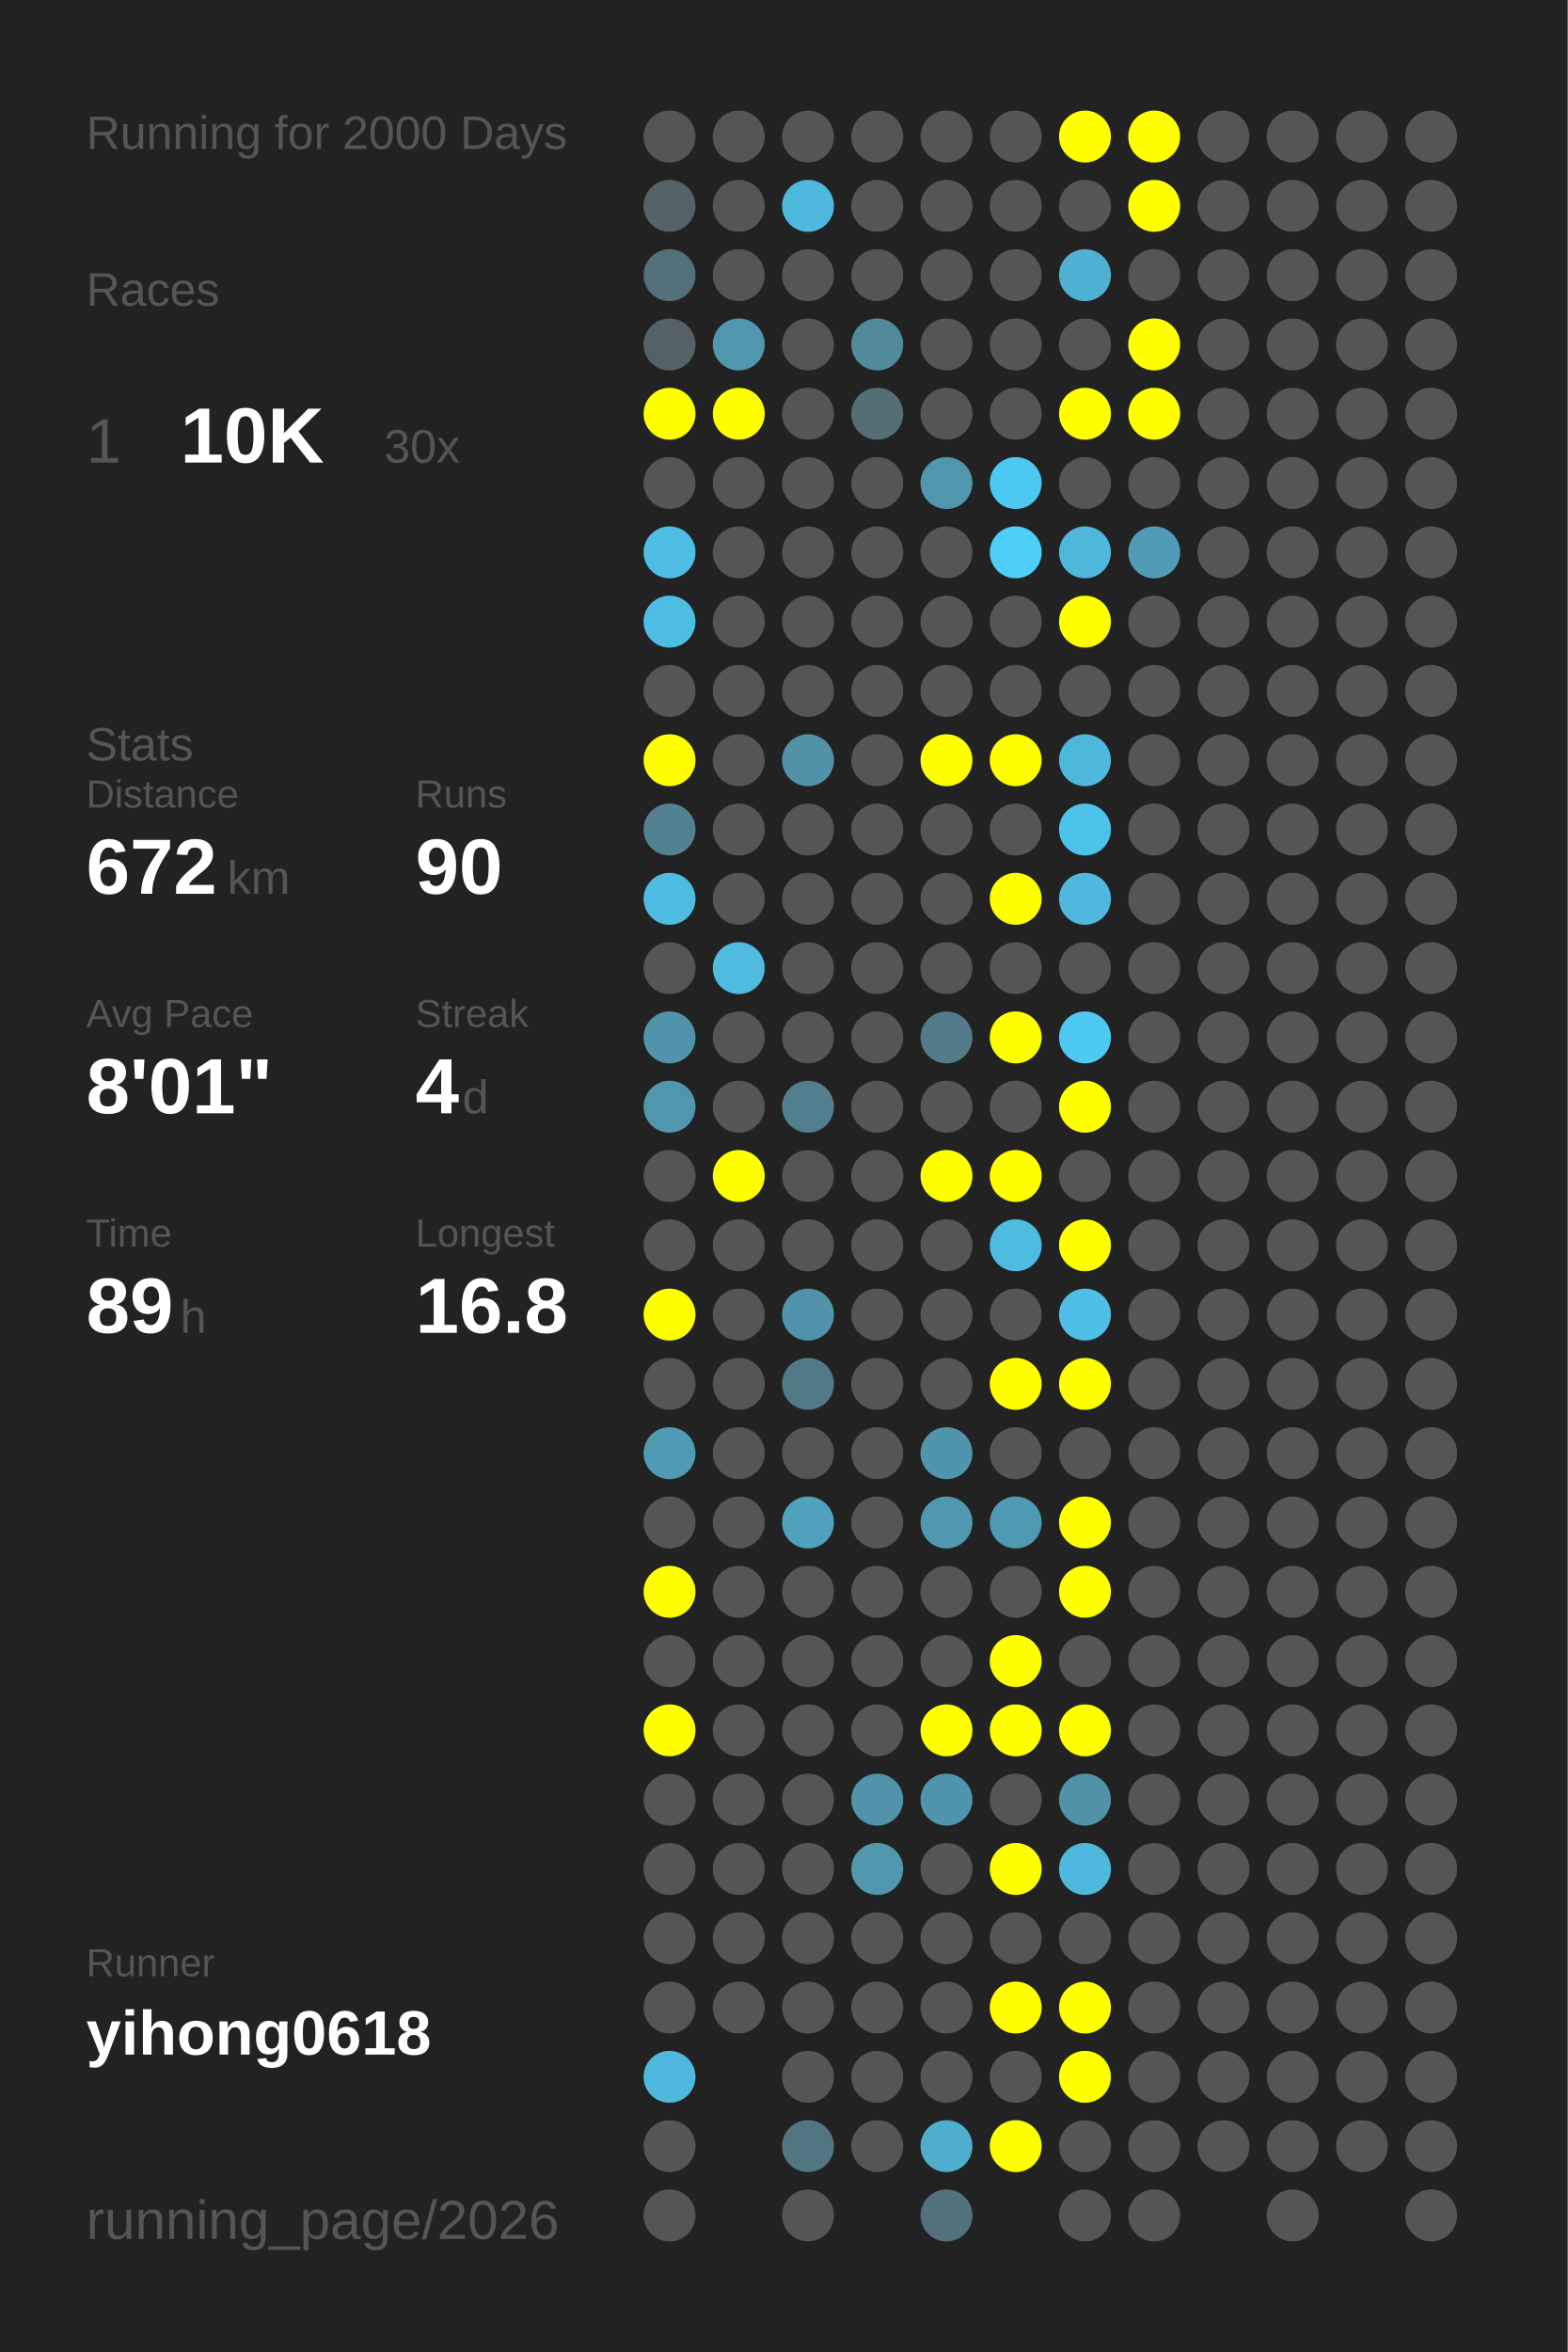
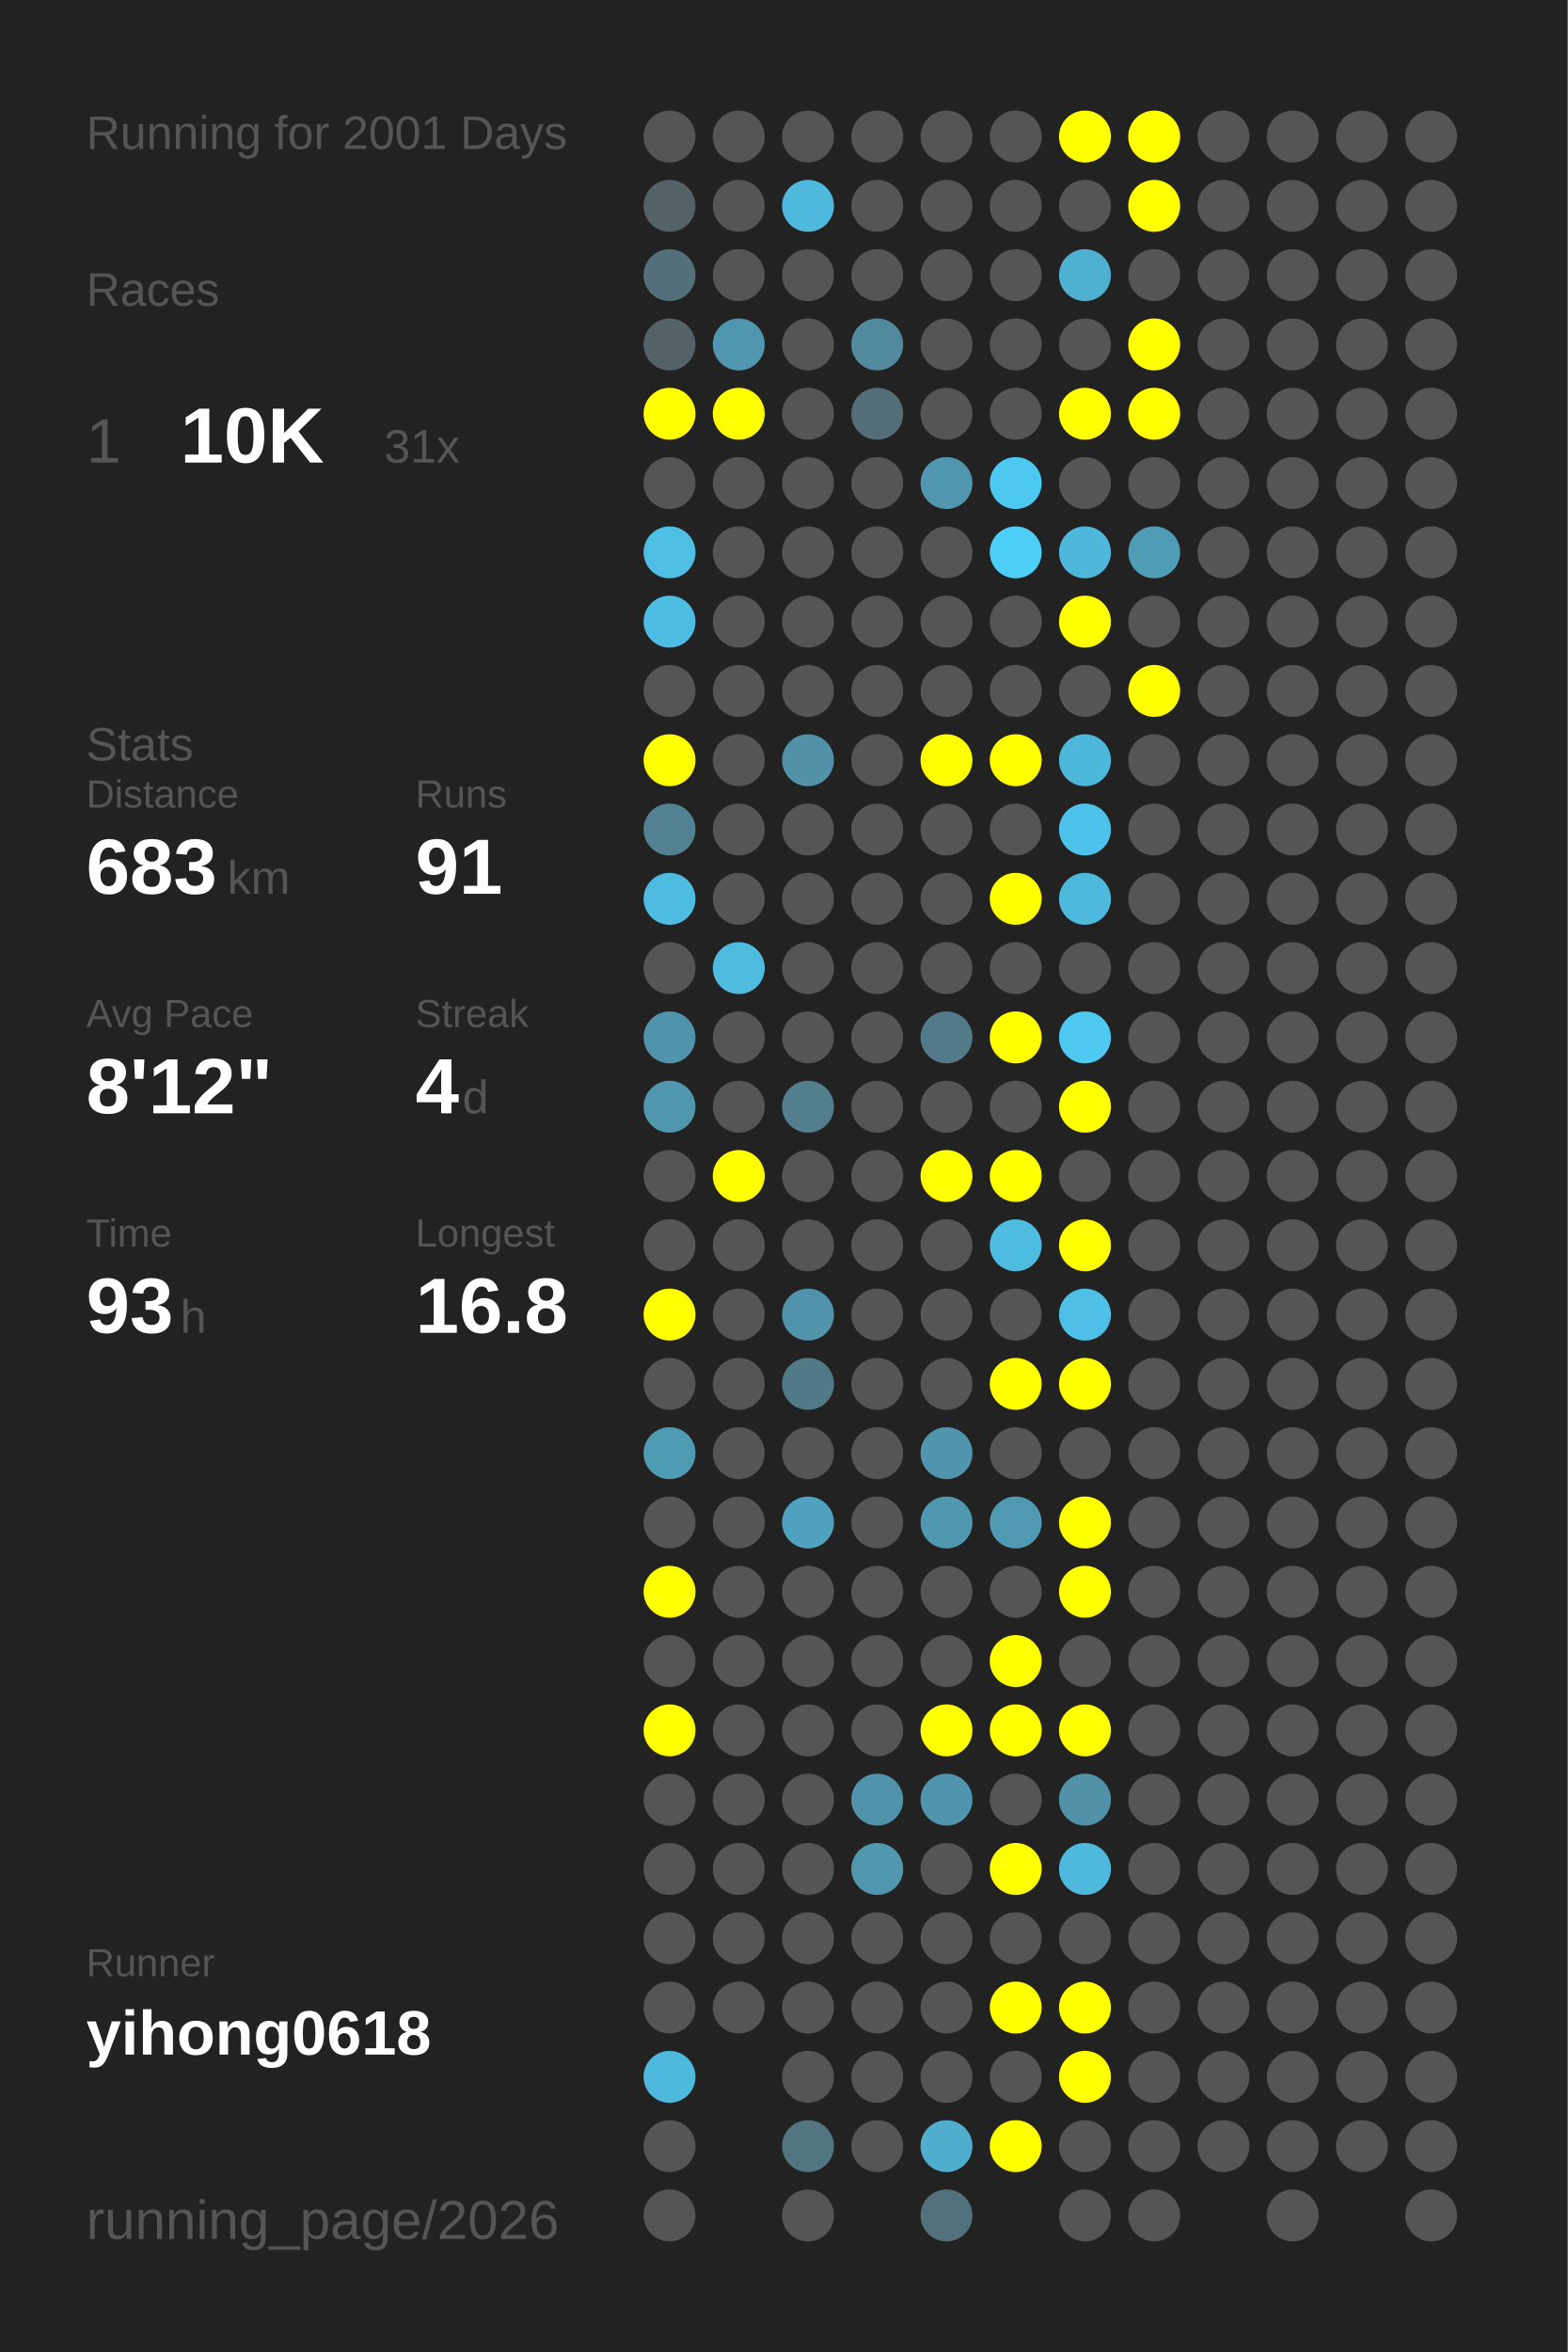
<svg xmlns="http://www.w3.org/2000/svg" baseProfile="full" height="300mm" version="1.1" viewBox="0,0,200,300" width="200mm">
  <defs />
  <rect fill="#222222" height="300" width="200" x="0" y="0" />
-   <text fill="#555555" style="font-size:6px; font-family:Arial;" x="11" y="19">Running for 2000 Days</text>
+   <text fill="#555555" style="font-size:6px; font-family:Arial;" x="11" y="19">Running for 2001 Days</text>
  <text fill="#555555" style="font-size:6px; font-family:Arial;" x="11" y="39">Races</text>
  <text fill="#555555" style="font-size:8px; font-family:Arial;" x="11" y="59">1</text>
  <text fill="#FFFFFF" style="font-size:10px; font-family:Arial; font-weight:bold;" x="23" y="59">10K</text>
-   <text fill="#555555" style="font-size:6px; font-family:Arial;" x="49" y="59">30x</text>
+   <text fill="#555555" style="font-size:6px; font-family:Arial;" x="49" y="59">31x</text>
  <text fill="#555555" style="font-size:6px; font-family:Arial;" x="11" y="97">Stats</text>
  <text fill="#555555" style="font-size:5px; font-family:Arial;" x="11" y="103">Distance</text>
-   <text fill="#FFFFFF" style="font-size:10px; font-family:Arial; font-weight:bold;" x="11" y="114">672</text>
+   <text fill="#FFFFFF" style="font-size:10px; font-family:Arial; font-weight:bold;" x="11" y="114">683</text>
  <text fill="#555555" style="font-size:6px; font-family:Arial;" x="29" y="114">km</text>
  <text fill="#555555" style="font-size:5px; font-family:Arial;" x="53" y="103">Runs</text>
-   <text fill="#FFFFFF" style="font-size:10px; font-family:Arial; font-weight:bold;" x="53" y="114">90</text>
+   <text fill="#FFFFFF" style="font-size:10px; font-family:Arial; font-weight:bold;" x="53" y="114">91</text>
  <text fill="#555555" style="font-size:5px; font-family:Arial;" x="11" y="131">Avg Pace</text>
-   <text fill="#FFFFFF" style="font-size:10px; font-family:Arial; font-weight:bold;" x="11" y="142">8'01"</text>
+   <text fill="#FFFFFF" style="font-size:10px; font-family:Arial; font-weight:bold;" x="11" y="142">8'12"</text>
  <text fill="#555555" style="font-size:5px; font-family:Arial;" x="53" y="131">Streak</text>
  <text fill="#FFFFFF" style="font-size:10px; font-family:Arial; font-weight:bold;" x="53" y="142">4</text>
  <text fill="#555555" style="font-size:6px; font-family:Arial;" x="59" y="142">d</text>
  <text fill="#555555" style="font-size:5px; font-family:Arial;" x="11" y="159">Time</text>
-   <text fill="#FFFFFF" style="font-size:10px; font-family:Arial; font-weight:bold;" x="11" y="170">89</text>
+   <text fill="#FFFFFF" style="font-size:10px; font-family:Arial; font-weight:bold;" x="11" y="170">93</text>
  <text fill="#555555" style="font-size:6px; font-family:Arial;" x="23" y="170">h</text>
  <text fill="#555555" style="font-size:5px; font-family:Arial;" x="53" y="159">Longest</text>
  <text fill="#FFFFFF" style="font-size:10px; font-family:Arial; font-weight:bold;" x="53" y="170">16.8</text>
  <text fill="#555555" style="font-size:5px; font-family:Arial;" x="11" y="252.065">Runner</text>
  <text fill="#FFFFFF" style="font-size:8px; font-family:Arial; font-weight:bold;" x="11" y="262.065">yihong0618</text>
  <text fill="#555555" style="font-size:7px; font-family:Arial;" x="11" y="285.581">running_page/2026</text>
  <circle cx="85.417" cy="17.419" fill="#555555" r="3.312" />
  <circle cx="85.417" cy="26.258" fill="#546166" r="3.312" />
  <circle cx="85.417" cy="35.097" fill="#536f79" r="3.312" />
  <circle cx="85.417" cy="43.935" fill="#546166" r="3.312" />
  <circle cx="85.417" cy="52.774" fill="#FFFF00" r="3.312" />
  <circle cx="85.417" cy="61.613" fill="#555555" r="3.312" />
  <circle cx="85.417" cy="70.452" fill="#4ebee4" r="3.312" />
  <circle cx="85.417" cy="79.29" fill="#4ebde3" r="3.312" />
  <circle cx="85.417" cy="88.129" fill="#555555" r="3.312" />
  <circle cx="85.417" cy="96.968" fill="#FFFF00" r="3.312" />
  <circle cx="85.417" cy="105.806" fill="#528292" r="3.312" />
  <circle cx="85.417" cy="114.645" fill="#4ebbe0" r="3.312" />
  <circle cx="85.417" cy="123.484" fill="#555555" r="3.312" />
  <circle cx="85.417" cy="132.323" fill="#5093aa" r="3.312" />
  <circle cx="85.417" cy="141.161" fill="#5096ad" r="3.312" />
  <circle cx="85.417" cy="150" fill="#555555" r="3.312" />
  <circle cx="85.417" cy="158.839" fill="#555555" r="3.312" />
  <circle cx="85.417" cy="167.677" fill="#FFFF00" r="3.312" />
  <circle cx="85.417" cy="176.516" fill="#555555" r="3.312" />
  <circle cx="85.417" cy="185.355" fill="#509bb4" r="3.312" />
  <circle cx="85.417" cy="194.194" fill="#555555" r="3.312" />
  <circle cx="85.417" cy="203.032" fill="#FFFF00" r="3.312" />
  <circle cx="85.417" cy="211.871" fill="#555555" r="3.312" />
  <circle cx="85.417" cy="220.71" fill="#FFFF00" r="3.312" />
  <circle cx="85.417" cy="229.548" fill="#555555" r="3.312" />
  <circle cx="85.417" cy="238.387" fill="#555555" r="3.312" />
  <circle cx="85.417" cy="247.226" fill="#555555" r="3.312" />
  <circle cx="85.417" cy="256.065" fill="#555555" r="3.312" />
  <circle cx="85.417" cy="264.903" fill="#4eb9dd" r="3.312" />
  <circle cx="85.417" cy="273.742" fill="#555555" r="3.312" />
  <circle cx="85.417" cy="282.581" fill="#555555" r="3.312" />
  <circle cx="94.25" cy="17.419" fill="#555555" r="3.312" />
  <circle cx="94.25" cy="26.258" fill="#555555" r="3.312" />
  <circle cx="94.25" cy="35.097" fill="#555555" r="3.312" />
  <circle cx="94.25" cy="43.935" fill="#5096ae" r="3.312" />
  <circle cx="94.25" cy="52.774" fill="#FFFF00" r="3.312" />
  <circle cx="94.25" cy="61.613" fill="#555555" r="3.312" />
  <circle cx="94.25" cy="70.452" fill="#555555" r="3.312" />
  <circle cx="94.25" cy="79.29" fill="#555555" r="3.312" />
  <circle cx="94.25" cy="88.129" fill="#555555" r="3.312" />
  <circle cx="94.25" cy="96.968" fill="#555555" r="3.312" />
  <circle cx="94.25" cy="105.806" fill="#555555" r="3.312" />
  <circle cx="94.25" cy="114.645" fill="#555555" r="3.312" />
  <circle cx="94.25" cy="123.484" fill="#4ebbdf" r="3.312" />
  <circle cx="94.25" cy="132.323" fill="#555555" r="3.312" />
  <circle cx="94.25" cy="141.161" fill="#555555" r="3.312" />
  <circle cx="94.25" cy="150" fill="#FFFF00" r="3.312" />
  <circle cx="94.25" cy="158.839" fill="#555555" r="3.312" />
  <circle cx="94.25" cy="167.677" fill="#555555" r="3.312" />
  <circle cx="94.25" cy="176.516" fill="#555555" r="3.312" />
  <circle cx="94.25" cy="185.355" fill="#555555" r="3.312" />
  <circle cx="94.25" cy="194.194" fill="#555555" r="3.312" />
  <circle cx="94.25" cy="203.032" fill="#555555" r="3.312" />
  <circle cx="94.25" cy="211.871" fill="#555555" r="3.312" />
  <circle cx="94.25" cy="220.71" fill="#555555" r="3.312" />
  <circle cx="94.25" cy="229.548" fill="#555555" r="3.312" />
  <circle cx="94.25" cy="238.387" fill="#555555" r="3.312" />
  <circle cx="94.25" cy="247.226" fill="#555555" r="3.312" />
  <circle cx="94.25" cy="256.065" fill="#555555" r="3.312" />
  <circle cx="103.083" cy="17.419" fill="#555555" r="3.312" />
  <circle cx="103.083" cy="26.258" fill="#4eb9dd" r="3.312" />
  <circle cx="103.083" cy="35.097" fill="#555555" r="3.312" />
  <circle cx="103.083" cy="43.935" fill="#555555" r="3.312" />
  <circle cx="103.083" cy="52.774" fill="#555555" r="3.312" />
  <circle cx="103.083" cy="61.613" fill="#555555" r="3.312" />
  <circle cx="103.083" cy="70.452" fill="#555555" r="3.312" />
  <circle cx="103.083" cy="79.29" fill="#555555" r="3.312" />
  <circle cx="103.083" cy="88.129" fill="#555555" r="3.312" />
  <circle cx="103.083" cy="96.968" fill="#5192a8" r="3.312" />
  <circle cx="103.083" cy="105.806" fill="#555555" r="3.312" />
  <circle cx="103.083" cy="114.645" fill="#555555" r="3.312" />
  <circle cx="103.083" cy="123.484" fill="#555555" r="3.312" />
  <circle cx="103.083" cy="132.323" fill="#555555" r="3.312" />
  <circle cx="103.083" cy="141.161" fill="#527e8d" r="3.312" />
  <circle cx="103.083" cy="150" fill="#555555" r="3.312" />
  <circle cx="103.083" cy="158.839" fill="#555555" r="3.312" />
  <circle cx="103.083" cy="167.677" fill="#5093aa" r="3.312" />
  <circle cx="103.083" cy="176.516" fill="#527987" r="3.312" />
  <circle cx="103.083" cy="185.355" fill="#555555" r="3.312" />
  <circle cx="103.083" cy="194.194" fill="#50a1bd" r="3.312" />
  <circle cx="103.083" cy="203.032" fill="#555555" r="3.312" />
  <circle cx="103.083" cy="211.871" fill="#555555" r="3.312" />
  <circle cx="103.083" cy="220.71" fill="#555555" r="3.312" />
  <circle cx="103.083" cy="229.548" fill="#555555" r="3.312" />
  <circle cx="103.083" cy="238.387" fill="#555555" r="3.312" />
  <circle cx="103.083" cy="247.226" fill="#555555" r="3.312" />
  <circle cx="103.083" cy="256.065" fill="#555555" r="3.312" />
  <circle cx="103.083" cy="264.903" fill="#555555" r="3.312" />
  <circle cx="103.083" cy="273.742" fill="#527681" r="3.312" />
  <circle cx="103.083" cy="282.581" fill="#555555" r="3.312" />
  <circle cx="111.917" cy="17.419" fill="#555555" r="3.312" />
  <circle cx="111.917" cy="26.258" fill="#555555" r="3.312" />
  <circle cx="111.917" cy="35.097" fill="#555555" r="3.312" />
  <circle cx="111.917" cy="43.935" fill="#518a9d" r="3.312" />
  <circle cx="111.917" cy="52.774" fill="#536e77" r="3.312" />
  <circle cx="111.917" cy="61.613" fill="#555555" r="3.312" />
  <circle cx="111.917" cy="70.452" fill="#555555" r="3.312" />
  <circle cx="111.917" cy="79.29" fill="#555555" r="3.312" />
  <circle cx="111.917" cy="88.129" fill="#555555" r="3.312" />
  <circle cx="111.917" cy="96.968" fill="#555555" r="3.312" />
  <circle cx="111.917" cy="105.806" fill="#555555" r="3.312" />
  <circle cx="111.917" cy="114.645" fill="#555555" r="3.312" />
  <circle cx="111.917" cy="123.484" fill="#555555" r="3.312" />
  <circle cx="111.917" cy="132.323" fill="#555555" r="3.312" />
  <circle cx="111.917" cy="141.161" fill="#555555" r="3.312" />
  <circle cx="111.917" cy="150" fill="#555555" r="3.312" />
  <circle cx="111.917" cy="158.839" fill="#555555" r="3.312" />
  <circle cx="111.917" cy="167.677" fill="#555555" r="3.312" />
  <circle cx="111.917" cy="176.516" fill="#555555" r="3.312" />
  <circle cx="111.917" cy="185.355" fill="#555555" r="3.312" />
  <circle cx="111.917" cy="194.194" fill="#555555" r="3.312" />
  <circle cx="111.917" cy="203.032" fill="#555555" r="3.312" />
  <circle cx="111.917" cy="211.871" fill="#555555" r="3.312" />
  <circle cx="111.917" cy="220.71" fill="#555555" r="3.312" />
  <circle cx="111.917" cy="229.548" fill="#5093aa" r="3.312" />
  <circle cx="111.917" cy="238.387" fill="#5096ad" r="3.312" />
  <circle cx="111.917" cy="247.226" fill="#555555" r="3.312" />
  <circle cx="111.917" cy="256.065" fill="#555555" r="3.312" />
  <circle cx="111.917" cy="264.903" fill="#555555" r="3.312" />
  <circle cx="111.917" cy="273.742" fill="#555555" r="3.312" />
  <circle cx="120.75" cy="17.419" fill="#555555" r="3.312" />
  <circle cx="120.75" cy="26.258" fill="#555555" r="3.312" />
  <circle cx="120.75" cy="35.097" fill="#555555" r="3.312" />
  <circle cx="120.75" cy="43.935" fill="#555555" r="3.312" />
  <circle cx="120.75" cy="52.774" fill="#555555" r="3.312" />
  <circle cx="120.75" cy="61.613" fill="#5096ae" r="3.312" />
  <circle cx="120.75" cy="70.452" fill="#555555" r="3.312" />
  <circle cx="120.75" cy="79.29" fill="#555555" r="3.312" />
  <circle cx="120.75" cy="88.129" fill="#555555" r="3.312" />
  <circle cx="120.75" cy="96.968" fill="#FFFF00" r="3.312" />
  <circle cx="120.75" cy="105.806" fill="#555555" r="3.312" />
  <circle cx="120.75" cy="114.645" fill="#555555" r="3.312" />
  <circle cx="120.75" cy="123.484" fill="#555555" r="3.312" />
  <circle cx="120.75" cy="132.323" fill="#527a88" r="3.312" />
  <circle cx="120.75" cy="141.161" fill="#555555" r="3.312" />
  <circle cx="120.75" cy="150" fill="#FFFF00" r="3.312" />
  <circle cx="120.75" cy="158.839" fill="#555555" r="3.312" />
  <circle cx="120.75" cy="167.677" fill="#555555" r="3.312" />
  <circle cx="120.75" cy="176.516" fill="#555555" r="3.312" />
  <circle cx="120.75" cy="185.355" fill="#5095ad" r="3.312" />
  <circle cx="120.75" cy="194.194" fill="#5098b0" r="3.312" />
  <circle cx="120.75" cy="203.032" fill="#555555" r="3.312" />
  <circle cx="120.75" cy="211.871" fill="#555555" r="3.312" />
  <circle cx="120.75" cy="220.71" fill="#FFFF00" r="3.312" />
  <circle cx="120.75" cy="229.548" fill="#5095ad" r="3.312" />
  <circle cx="120.75" cy="238.387" fill="#555555" r="3.312" />
  <circle cx="120.75" cy="247.226" fill="#555555" r="3.312" />
  <circle cx="120.75" cy="256.065" fill="#555555" r="3.312" />
  <circle cx="120.75" cy="264.903" fill="#555555" r="3.312" />
  <circle cx="120.75" cy="273.742" fill="#4faece" r="3.312" />
  <circle cx="120.75" cy="282.581" fill="#53717c" r="3.312" />
  <circle cx="129.583" cy="17.419" fill="#555555" r="3.312" />
  <circle cx="129.583" cy="26.258" fill="#555555" r="3.312" />
  <circle cx="129.583" cy="35.097" fill="#555555" r="3.312" />
  <circle cx="129.583" cy="43.935" fill="#555555" r="3.312" />
  <circle cx="129.583" cy="52.774" fill="#555555" r="3.312" />
  <circle cx="129.583" cy="61.613" fill="#4dc8f1" r="3.312" />
  <circle cx="129.583" cy="70.452" fill="#4dcffa" r="3.312" />
  <circle cx="129.583" cy="79.29" fill="#555555" r="3.312" />
  <circle cx="129.583" cy="88.129" fill="#555555" r="3.312" />
  <circle cx="129.583" cy="96.968" fill="#FFFF00" r="3.312" />
  <circle cx="129.583" cy="105.806" fill="#555555" r="3.312" />
  <circle cx="129.583" cy="114.645" fill="#FFFF00" r="3.312" />
  <circle cx="129.583" cy="123.484" fill="#555555" r="3.312" />
  <circle cx="129.583" cy="132.323" fill="#FFFF00" r="3.312" />
  <circle cx="129.583" cy="141.161" fill="#555555" r="3.312" />
  <circle cx="129.583" cy="150" fill="#FFFF00" r="3.312" />
  <circle cx="129.583" cy="158.839" fill="#4ebbe1" r="3.312" />
  <circle cx="129.583" cy="167.677" fill="#555555" r="3.312" />
  <circle cx="129.583" cy="176.516" fill="#FFFF00" r="3.312" />
  <circle cx="129.583" cy="185.355" fill="#555555" r="3.312" />
  <circle cx="129.583" cy="194.194" fill="#5099b2" r="3.312" />
  <circle cx="129.583" cy="203.032" fill="#555555" r="3.312" />
  <circle cx="129.583" cy="211.871" fill="#FFFF00" r="3.312" />
  <circle cx="129.583" cy="220.71" fill="#FFFF00" r="3.312" />
  <circle cx="129.583" cy="229.548" fill="#555555" r="3.312" />
  <circle cx="129.583" cy="238.387" fill="#FFFF00" r="3.312" />
  <circle cx="129.583" cy="247.226" fill="#555555" r="3.312" />
  <circle cx="129.583" cy="256.065" fill="#FFFF00" r="3.312" />
  <circle cx="129.583" cy="264.903" fill="#555555" r="3.312" />
  <circle cx="129.583" cy="273.742" fill="#FFFF00" r="3.312" />
  <circle cx="138.417" cy="17.419" fill="#FFFF00" r="3.312" />
  <circle cx="138.417" cy="26.258" fill="#555555" r="3.312" />
  <circle cx="138.417" cy="35.097" fill="#4fb1d2" r="3.312" />
  <circle cx="138.417" cy="43.935" fill="#555555" r="3.312" />
  <circle cx="138.417" cy="52.774" fill="#FFFF00" r="3.312" />
  <circle cx="138.417" cy="61.613" fill="#555555" r="3.312" />
  <circle cx="138.417" cy="70.452" fill="#4eb7da" r="3.312" />
  <circle cx="138.417" cy="79.29" fill="#FFFF00" r="3.312" />
  <circle cx="138.417" cy="88.129" fill="#555555" r="3.312" />
  <circle cx="138.417" cy="96.968" fill="#4eb8db" r="3.312" />
  <circle cx="138.417" cy="105.806" fill="#4dc3eb" r="3.312" />
  <circle cx="138.417" cy="114.645" fill="#4eb9dd" r="3.312" />
  <circle cx="138.417" cy="123.484" fill="#555555" r="3.312" />
  <circle cx="138.417" cy="132.323" fill="#4dc9f2" r="3.312" />
  <circle cx="138.417" cy="141.161" fill="#FFFF00" r="3.312" />
  <circle cx="138.417" cy="150" fill="#555555" r="3.312" />
  <circle cx="138.417" cy="158.839" fill="#FFFF00" r="3.312" />
  <circle cx="138.417" cy="167.677" fill="#4ebfe6" r="3.312" />
  <circle cx="138.417" cy="176.516" fill="#FFFF00" r="3.312" />
  <circle cx="138.417" cy="185.355" fill="#555555" r="3.312" />
  <circle cx="138.417" cy="194.194" fill="#FFFF00" r="3.312" />
  <circle cx="138.417" cy="203.032" fill="#FFFF00" r="3.312" />
  <circle cx="138.417" cy="211.871" fill="#555555" r="3.312" />
  <circle cx="138.417" cy="220.71" fill="#FFFF00" r="3.312" />
  <circle cx="138.417" cy="229.548" fill="#5192a8" r="3.312" />
  <circle cx="138.417" cy="238.387" fill="#4eb9dd" r="3.312" />
  <circle cx="138.417" cy="247.226" fill="#555555" r="3.312" />
  <circle cx="138.417" cy="256.065" fill="#FFFF00" r="3.312" />
  <circle cx="138.417" cy="264.903" fill="#FFFF00" r="3.312" />
  <circle cx="138.417" cy="273.742" fill="#555555" r="3.312" />
  <circle cx="138.417" cy="282.581" fill="#555555" r="3.312" />
  <circle cx="147.25" cy="17.419" fill="#FFFF00" r="3.312" />
  <circle cx="147.25" cy="26.258" fill="#FFFF00" r="3.312" />
  <circle cx="147.25" cy="35.097" fill="#555555" r="3.312" />
  <circle cx="147.25" cy="43.935" fill="#FFFF00" r="3.312" />
  <circle cx="147.25" cy="52.774" fill="#FFFF00" r="3.312" />
  <circle cx="147.25" cy="61.613" fill="#555555" r="3.312" />
  <circle cx="147.25" cy="70.452" fill="#509cb6" r="3.312" />
  <circle cx="147.25" cy="79.29" fill="#555555" r="3.312" />
-   <circle cx="147.25" cy="88.129" fill="#555555" r="3.312" />
+   <circle cx="147.25" cy="88.129" fill="#FFFF00" r="3.312" />
  <circle cx="147.25" cy="96.968" fill="#555555" r="3.312" />
  <circle cx="147.25" cy="105.806" fill="#555555" r="3.312" />
  <circle cx="147.25" cy="114.645" fill="#555555" r="3.312" />
  <circle cx="147.25" cy="123.484" fill="#555555" r="3.312" />
  <circle cx="147.25" cy="132.323" fill="#555555" r="3.312" />
  <circle cx="147.25" cy="141.161" fill="#555555" r="3.312" />
  <circle cx="147.25" cy="150" fill="#555555" r="3.312" />
  <circle cx="147.25" cy="158.839" fill="#555555" r="3.312" />
  <circle cx="147.25" cy="167.677" fill="#555555" r="3.312" />
  <circle cx="147.25" cy="176.516" fill="#555555" r="3.312" />
  <circle cx="147.25" cy="185.355" fill="#555555" r="3.312" />
  <circle cx="147.25" cy="194.194" fill="#555555" r="3.312" />
  <circle cx="147.25" cy="203.032" fill="#555555" r="3.312" />
  <circle cx="147.25" cy="211.871" fill="#555555" r="3.312" />
  <circle cx="147.25" cy="220.71" fill="#555555" r="3.312" />
  <circle cx="147.25" cy="229.548" fill="#555555" r="3.312" />
  <circle cx="147.25" cy="238.387" fill="#555555" r="3.312" />
  <circle cx="147.25" cy="247.226" fill="#555555" r="3.312" />
  <circle cx="147.25" cy="256.065" fill="#555555" r="3.312" />
  <circle cx="147.25" cy="264.903" fill="#555555" r="3.312" />
  <circle cx="147.25" cy="273.742" fill="#555555" r="3.312" />
  <circle cx="147.25" cy="282.581" fill="#555555" r="3.312" />
  <circle cx="156.083" cy="17.419" fill="#555555" r="3.312" />
  <circle cx="156.083" cy="26.258" fill="#555555" r="3.312" />
  <circle cx="156.083" cy="35.097" fill="#555555" r="3.312" />
  <circle cx="156.083" cy="43.935" fill="#555555" r="3.312" />
  <circle cx="156.083" cy="52.774" fill="#555555" r="3.312" />
  <circle cx="156.083" cy="61.613" fill="#555555" r="3.312" />
  <circle cx="156.083" cy="70.452" fill="#555555" r="3.312" />
  <circle cx="156.083" cy="79.29" fill="#555555" r="3.312" />
  <circle cx="156.083" cy="88.129" fill="#555555" r="3.312" />
  <circle cx="156.083" cy="96.968" fill="#555555" r="3.312" />
  <circle cx="156.083" cy="105.806" fill="#555555" r="3.312" />
  <circle cx="156.083" cy="114.645" fill="#555555" r="3.312" />
  <circle cx="156.083" cy="123.484" fill="#555555" r="3.312" />
  <circle cx="156.083" cy="132.323" fill="#555555" r="3.312" />
  <circle cx="156.083" cy="141.161" fill="#555555" r="3.312" />
  <circle cx="156.083" cy="150" fill="#555555" r="3.312" />
  <circle cx="156.083" cy="158.839" fill="#555555" r="3.312" />
  <circle cx="156.083" cy="167.677" fill="#555555" r="3.312" />
  <circle cx="156.083" cy="176.516" fill="#555555" r="3.312" />
  <circle cx="156.083" cy="185.355" fill="#555555" r="3.312" />
  <circle cx="156.083" cy="194.194" fill="#555555" r="3.312" />
  <circle cx="156.083" cy="203.032" fill="#555555" r="3.312" />
  <circle cx="156.083" cy="211.871" fill="#555555" r="3.312" />
  <circle cx="156.083" cy="220.71" fill="#555555" r="3.312" />
  <circle cx="156.083" cy="229.548" fill="#555555" r="3.312" />
  <circle cx="156.083" cy="238.387" fill="#555555" r="3.312" />
  <circle cx="156.083" cy="247.226" fill="#555555" r="3.312" />
  <circle cx="156.083" cy="256.065" fill="#555555" r="3.312" />
  <circle cx="156.083" cy="264.903" fill="#555555" r="3.312" />
  <circle cx="156.083" cy="273.742" fill="#555555" r="3.312" />
  <circle cx="164.917" cy="17.419" fill="#555555" r="3.312" />
  <circle cx="164.917" cy="26.258" fill="#555555" r="3.312" />
  <circle cx="164.917" cy="35.097" fill="#555555" r="3.312" />
  <circle cx="164.917" cy="43.935" fill="#555555" r="3.312" />
  <circle cx="164.917" cy="52.774" fill="#555555" r="3.312" />
  <circle cx="164.917" cy="61.613" fill="#555555" r="3.312" />
  <circle cx="164.917" cy="70.452" fill="#555555" r="3.312" />
  <circle cx="164.917" cy="79.29" fill="#555555" r="3.312" />
  <circle cx="164.917" cy="88.129" fill="#555555" r="3.312" />
  <circle cx="164.917" cy="96.968" fill="#555555" r="3.312" />
  <circle cx="164.917" cy="105.806" fill="#555555" r="3.312" />
  <circle cx="164.917" cy="114.645" fill="#555555" r="3.312" />
  <circle cx="164.917" cy="123.484" fill="#555555" r="3.312" />
  <circle cx="164.917" cy="132.323" fill="#555555" r="3.312" />
  <circle cx="164.917" cy="141.161" fill="#555555" r="3.312" />
  <circle cx="164.917" cy="150" fill="#555555" r="3.312" />
  <circle cx="164.917" cy="158.839" fill="#555555" r="3.312" />
  <circle cx="164.917" cy="167.677" fill="#555555" r="3.312" />
  <circle cx="164.917" cy="176.516" fill="#555555" r="3.312" />
  <circle cx="164.917" cy="185.355" fill="#555555" r="3.312" />
  <circle cx="164.917" cy="194.194" fill="#555555" r="3.312" />
  <circle cx="164.917" cy="203.032" fill="#555555" r="3.312" />
  <circle cx="164.917" cy="211.871" fill="#555555" r="3.312" />
  <circle cx="164.917" cy="220.71" fill="#555555" r="3.312" />
  <circle cx="164.917" cy="229.548" fill="#555555" r="3.312" />
  <circle cx="164.917" cy="238.387" fill="#555555" r="3.312" />
  <circle cx="164.917" cy="247.226" fill="#555555" r="3.312" />
  <circle cx="164.917" cy="256.065" fill="#555555" r="3.312" />
  <circle cx="164.917" cy="264.903" fill="#555555" r="3.312" />
  <circle cx="164.917" cy="273.742" fill="#555555" r="3.312" />
  <circle cx="164.917" cy="282.581" fill="#555555" r="3.312" />
  <circle cx="173.75" cy="17.419" fill="#555555" r="3.312" />
  <circle cx="173.75" cy="26.258" fill="#555555" r="3.312" />
  <circle cx="173.75" cy="35.097" fill="#555555" r="3.312" />
  <circle cx="173.75" cy="43.935" fill="#555555" r="3.312" />
  <circle cx="173.75" cy="52.774" fill="#555555" r="3.312" />
  <circle cx="173.75" cy="61.613" fill="#555555" r="3.312" />
  <circle cx="173.75" cy="70.452" fill="#555555" r="3.312" />
  <circle cx="173.75" cy="79.29" fill="#555555" r="3.312" />
  <circle cx="173.75" cy="88.129" fill="#555555" r="3.312" />
  <circle cx="173.75" cy="96.968" fill="#555555" r="3.312" />
  <circle cx="173.75" cy="105.806" fill="#555555" r="3.312" />
  <circle cx="173.75" cy="114.645" fill="#555555" r="3.312" />
  <circle cx="173.75" cy="123.484" fill="#555555" r="3.312" />
  <circle cx="173.75" cy="132.323" fill="#555555" r="3.312" />
  <circle cx="173.75" cy="141.161" fill="#555555" r="3.312" />
  <circle cx="173.75" cy="150" fill="#555555" r="3.312" />
  <circle cx="173.75" cy="158.839" fill="#555555" r="3.312" />
  <circle cx="173.75" cy="167.677" fill="#555555" r="3.312" />
  <circle cx="173.75" cy="176.516" fill="#555555" r="3.312" />
  <circle cx="173.75" cy="185.355" fill="#555555" r="3.312" />
  <circle cx="173.75" cy="194.194" fill="#555555" r="3.312" />
  <circle cx="173.75" cy="203.032" fill="#555555" r="3.312" />
  <circle cx="173.75" cy="211.871" fill="#555555" r="3.312" />
  <circle cx="173.75" cy="220.71" fill="#555555" r="3.312" />
  <circle cx="173.75" cy="229.548" fill="#555555" r="3.312" />
  <circle cx="173.75" cy="238.387" fill="#555555" r="3.312" />
  <circle cx="173.75" cy="247.226" fill="#555555" r="3.312" />
  <circle cx="173.75" cy="256.065" fill="#555555" r="3.312" />
  <circle cx="173.75" cy="264.903" fill="#555555" r="3.312" />
  <circle cx="173.75" cy="273.742" fill="#555555" r="3.312" />
  <circle cx="182.583" cy="17.419" fill="#555555" r="3.312" />
  <circle cx="182.583" cy="26.258" fill="#555555" r="3.312" />
  <circle cx="182.583" cy="35.097" fill="#555555" r="3.312" />
  <circle cx="182.583" cy="43.935" fill="#555555" r="3.312" />
  <circle cx="182.583" cy="52.774" fill="#555555" r="3.312" />
  <circle cx="182.583" cy="61.613" fill="#555555" r="3.312" />
  <circle cx="182.583" cy="70.452" fill="#555555" r="3.312" />
  <circle cx="182.583" cy="79.29" fill="#555555" r="3.312" />
  <circle cx="182.583" cy="88.129" fill="#555555" r="3.312" />
  <circle cx="182.583" cy="96.968" fill="#555555" r="3.312" />
  <circle cx="182.583" cy="105.806" fill="#555555" r="3.312" />
  <circle cx="182.583" cy="114.645" fill="#555555" r="3.312" />
  <circle cx="182.583" cy="123.484" fill="#555555" r="3.312" />
  <circle cx="182.583" cy="132.323" fill="#555555" r="3.312" />
  <circle cx="182.583" cy="141.161" fill="#555555" r="3.312" />
  <circle cx="182.583" cy="150" fill="#555555" r="3.312" />
  <circle cx="182.583" cy="158.839" fill="#555555" r="3.312" />
  <circle cx="182.583" cy="167.677" fill="#555555" r="3.312" />
  <circle cx="182.583" cy="176.516" fill="#555555" r="3.312" />
  <circle cx="182.583" cy="185.355" fill="#555555" r="3.312" />
  <circle cx="182.583" cy="194.194" fill="#555555" r="3.312" />
  <circle cx="182.583" cy="203.032" fill="#555555" r="3.312" />
  <circle cx="182.583" cy="211.871" fill="#555555" r="3.312" />
  <circle cx="182.583" cy="220.71" fill="#555555" r="3.312" />
  <circle cx="182.583" cy="229.548" fill="#555555" r="3.312" />
  <circle cx="182.583" cy="238.387" fill="#555555" r="3.312" />
  <circle cx="182.583" cy="247.226" fill="#555555" r="3.312" />
  <circle cx="182.583" cy="256.065" fill="#555555" r="3.312" />
  <circle cx="182.583" cy="264.903" fill="#555555" r="3.312" />
  <circle cx="182.583" cy="273.742" fill="#555555" r="3.312" />
  <circle cx="182.583" cy="282.581" fill="#555555" r="3.312" />
</svg>
